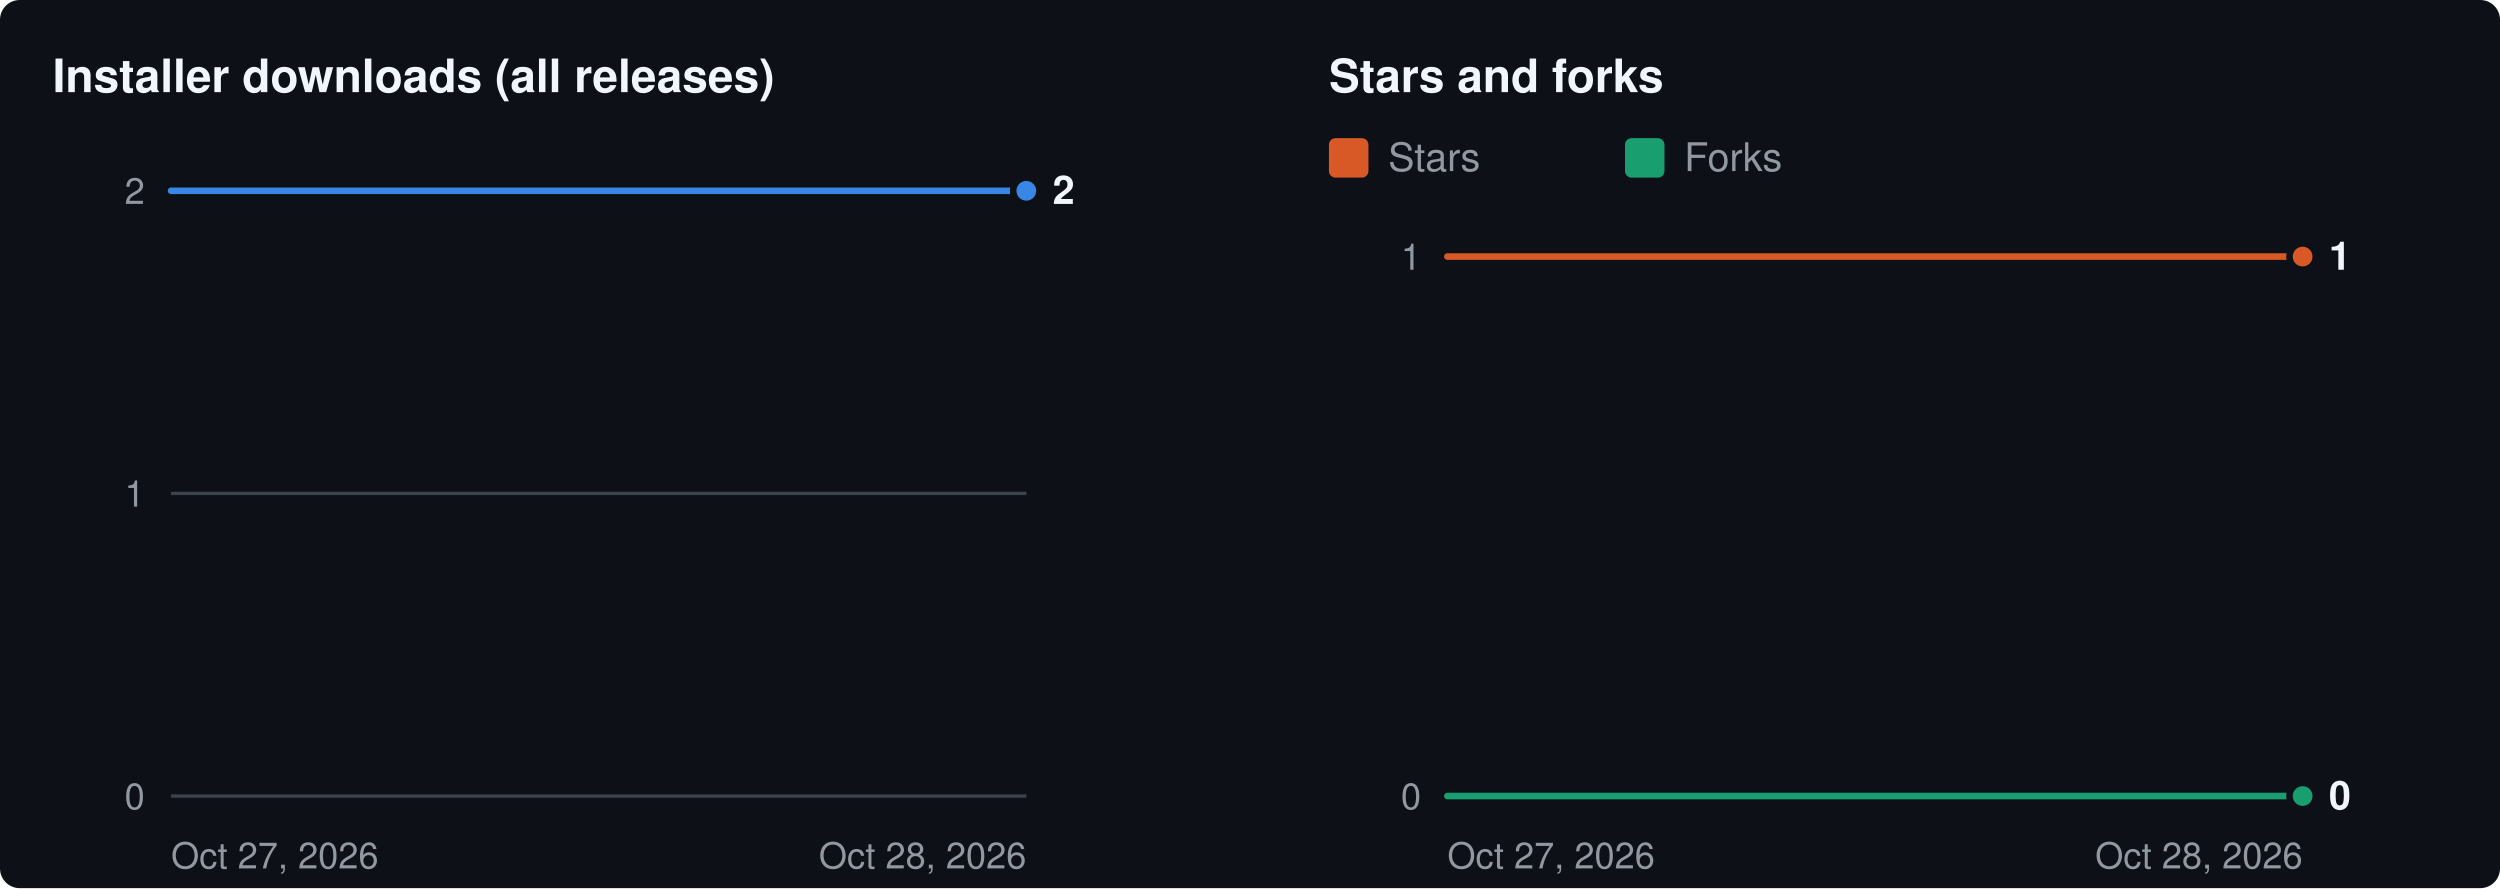
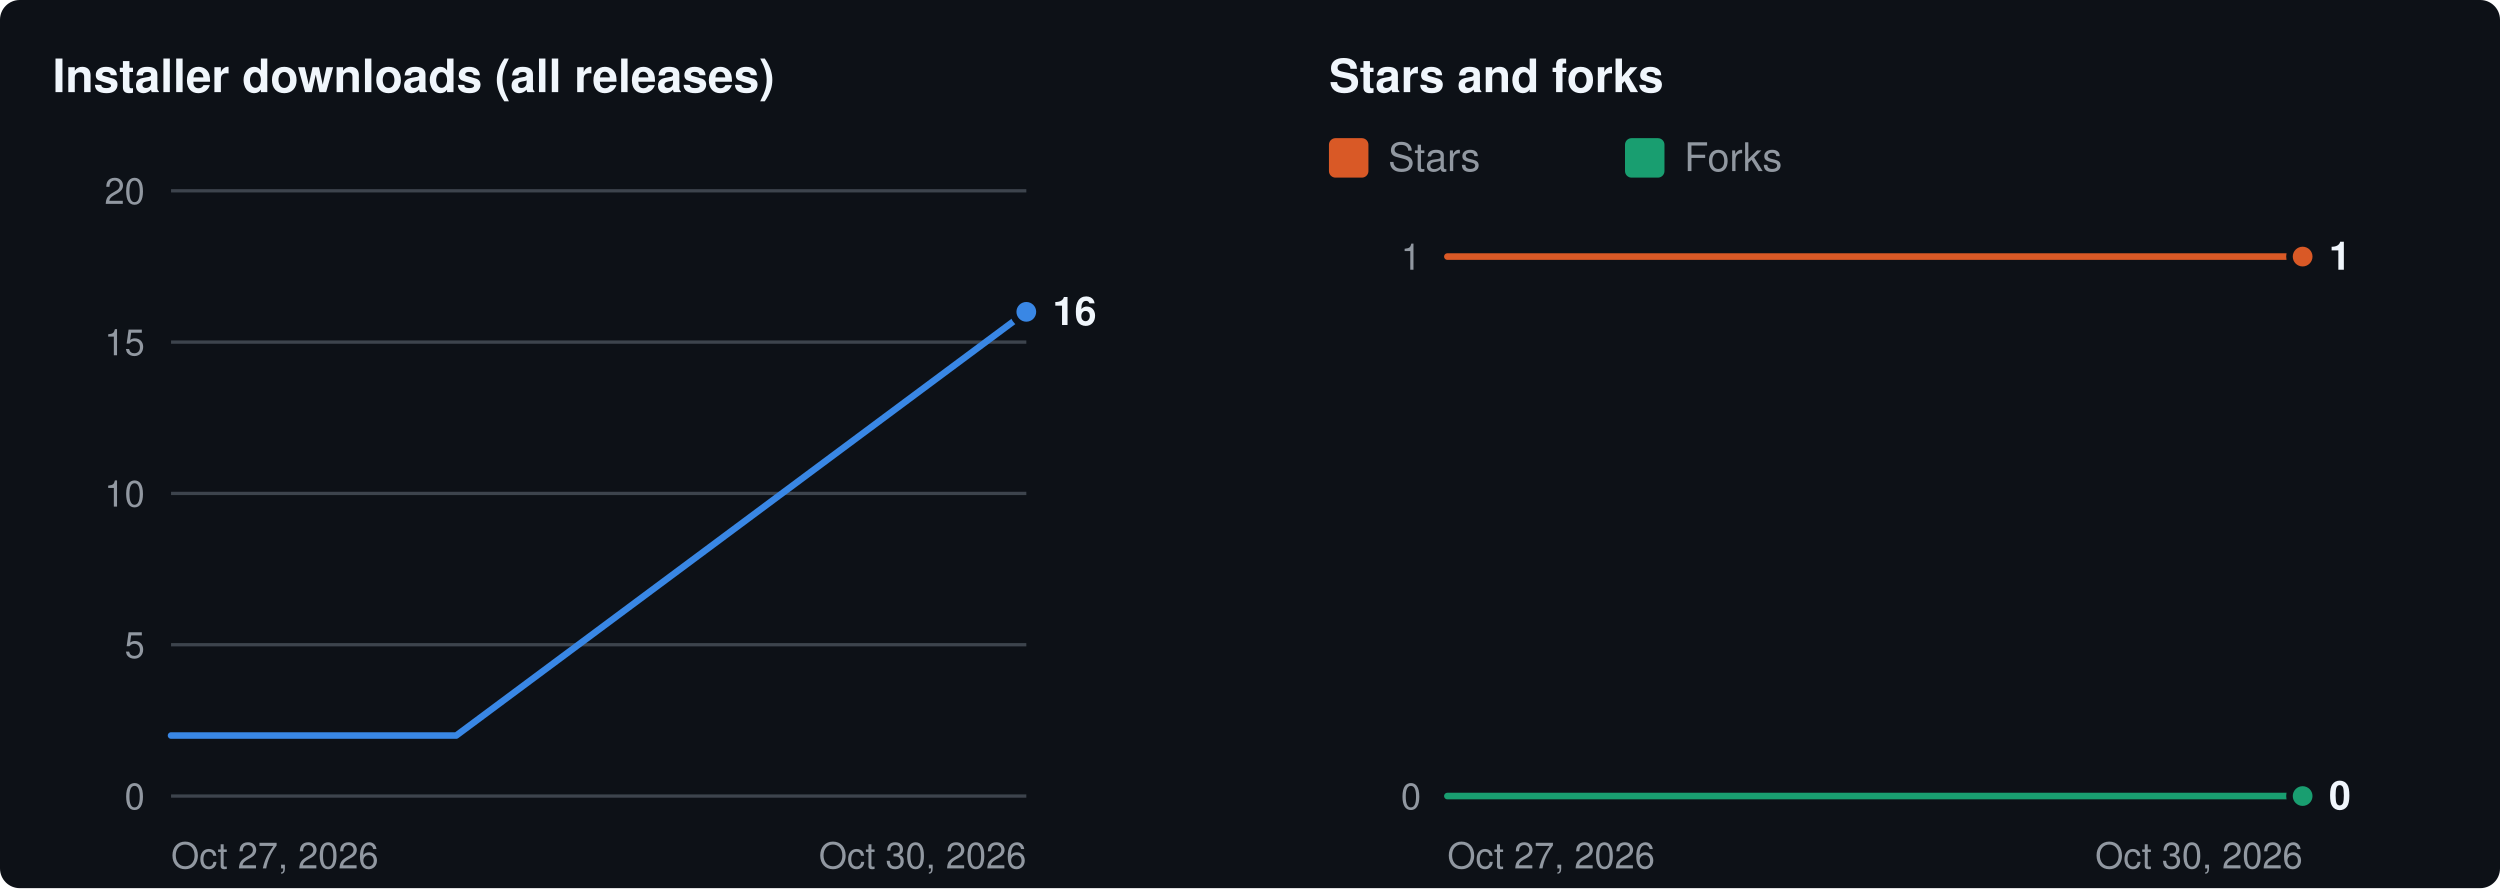
<svg xmlns="http://www.w3.org/2000/svg" width="760" height="270" viewBox="0 0 760 270" role="img" aria-labelledby="t d">
  <rect width="760" height="270" rx="6" fill="#0d1117" />
  <g transform="translate(16 8)">
    <text x="0" y="20" fill="#f0f6fc" font-size="14" font-weight="600" font-family="-apple-system,BlinkMacSystemFont,'Segoe UI',Helvetica,Arial,sans-serif">Installer downloads (all releases)</text>
    <line x1="36" x2="296" y1="234.0" y2="234.0" stroke="#3d444d" stroke-width="1" />
    <text x="28" y="234.0" dy="4" text-anchor="end" fill="#9198a1" font-size="11" font-family="-apple-system,BlinkMacSystemFont,'Segoe UI',Helvetica,Arial,sans-serif">0</text>
+     <line x1="36" x2="296" y1="188.0" y2="188.0" stroke="#3d444d" stroke-width="1" />
+     <text x="28" y="188.0" dy="4" text-anchor="end" fill="#9198a1" font-size="11" font-family="-apple-system,BlinkMacSystemFont,'Segoe UI',Helvetica,Arial,sans-serif">5</text>
    <line x1="36" x2="296" y1="142.0" y2="142.0" stroke="#3d444d" stroke-width="1" />
-     <text x="28" y="142.0" dy="4" text-anchor="end" fill="#9198a1" font-size="11" font-family="-apple-system,BlinkMacSystemFont,'Segoe UI',Helvetica,Arial,sans-serif">1</text>
+     <text x="28" y="142.0" dy="4" text-anchor="end" fill="#9198a1" font-size="11" font-family="-apple-system,BlinkMacSystemFont,'Segoe UI',Helvetica,Arial,sans-serif">10</text>
+     <line x1="36" x2="296" y1="96.0" y2="96.0" stroke="#3d444d" stroke-width="1" />
+     <text x="28" y="96.0" dy="4" text-anchor="end" fill="#9198a1" font-size="11" font-family="-apple-system,BlinkMacSystemFont,'Segoe UI',Helvetica,Arial,sans-serif">15</text>
    <line x1="36" x2="296" y1="50.0" y2="50.0" stroke="#3d444d" stroke-width="1" />
-     <text x="28" y="50.0" dy="4" text-anchor="end" fill="#9198a1" font-size="11" font-family="-apple-system,BlinkMacSystemFont,'Segoe UI',Helvetica,Arial,sans-serif">2</text>
+     <text x="28" y="50.0" dy="4" text-anchor="end" fill="#9198a1" font-size="11" font-family="-apple-system,BlinkMacSystemFont,'Segoe UI',Helvetica,Arial,sans-serif">20</text>
    <text x="36" y="256" fill="#9198a1" font-size="11" font-family="-apple-system,BlinkMacSystemFont,'Segoe UI',Helvetica,Arial,sans-serif">Oct 27, 2026</text>
-     <text x="296" y="256" text-anchor="end" fill="#9198a1" font-size="11" font-family="-apple-system,BlinkMacSystemFont,'Segoe UI',Helvetica,Arial,sans-serif">Oct 28, 2026</text>
-     <polyline fill="none" stroke="#3987e5" stroke-width="2" stroke-linejoin="round" stroke-linecap="round" points="36.0,50.0 296.0,50.0" />
-     <circle cx="296.0" cy="50.0" r="4" fill="#3987e5" stroke="#0d1117" stroke-width="2" />
-     <text x="304.0" y="50.0" dy="4" fill="#f0f6fc" font-size="12" font-weight="600" font-family="-apple-system,BlinkMacSystemFont,'Segoe UI',Helvetica,Arial,sans-serif">2</text>
+     <text x="296" y="256" text-anchor="end" fill="#9198a1" font-size="11" font-family="-apple-system,BlinkMacSystemFont,'Segoe UI',Helvetica,Arial,sans-serif">Oct 30, 2026</text>
+     <polyline fill="none" stroke="#3987e5" stroke-width="2" stroke-linejoin="round" stroke-linecap="round" points="36.0,215.6 122.7,215.6 296.0,86.8" />
+     <circle cx="296.0" cy="86.8" r="4" fill="#3987e5" stroke="#0d1117" stroke-width="2" />
+     <text x="304.0" y="86.8" dy="4" fill="#f0f6fc" font-size="12" font-weight="600" font-family="-apple-system,BlinkMacSystemFont,'Segoe UI',Helvetica,Arial,sans-serif">16</text>
    <text x="388" y="20" fill="#f0f6fc" font-size="14" font-weight="600" font-family="-apple-system,BlinkMacSystemFont,'Segoe UI',Helvetica,Arial,sans-serif">Stars and forks</text>
    <rect x="388" y="34" width="12" height="12" rx="2" fill="#d95926" />
    <text x="406" y="44" fill="#9198a1" font-size="12" font-family="-apple-system,BlinkMacSystemFont,'Segoe UI',Helvetica,Arial,sans-serif">Stars</text>
    <rect x="478" y="34" width="12" height="12" rx="2" fill="#199e70" />
    <text x="496" y="44" fill="#9198a1" font-size="12" font-family="-apple-system,BlinkMacSystemFont,'Segoe UI',Helvetica,Arial,sans-serif">Forks</text>
    <line x1="424" x2="684" y1="234.0" y2="234.0" stroke="#3d444d" stroke-width="1" />
    <text x="416" y="234.0" dy="4" text-anchor="end" fill="#9198a1" font-size="11" font-family="-apple-system,BlinkMacSystemFont,'Segoe UI',Helvetica,Arial,sans-serif">0</text>
    <line x1="424" x2="684" y1="70.0" y2="70.0" stroke="#3d444d" stroke-width="1" />
    <text x="416" y="70.0" dy="4" text-anchor="end" fill="#9198a1" font-size="11" font-family="-apple-system,BlinkMacSystemFont,'Segoe UI',Helvetica,Arial,sans-serif">1</text>
    <text x="424" y="256" fill="#9198a1" font-size="11" font-family="-apple-system,BlinkMacSystemFont,'Segoe UI',Helvetica,Arial,sans-serif">Oct 27, 2026</text>
-     <text x="684" y="256" text-anchor="end" fill="#9198a1" font-size="11" font-family="-apple-system,BlinkMacSystemFont,'Segoe UI',Helvetica,Arial,sans-serif">Oct 28, 2026</text>
-     <polyline fill="none" stroke="#d95926" stroke-width="2" stroke-linejoin="round" stroke-linecap="round" points="424.0,70.0 684.0,70.0" />
+     <text x="684" y="256" text-anchor="end" fill="#9198a1" font-size="11" font-family="-apple-system,BlinkMacSystemFont,'Segoe UI',Helvetica,Arial,sans-serif">Oct 30, 2026</text>
+     <polyline fill="none" stroke="#d95926" stroke-width="2" stroke-linejoin="round" stroke-linecap="round" points="424.0,70.0 510.7,70.0 684.0,70.0" />
    <circle cx="684.0" cy="70.0" r="4" fill="#d95926" stroke="#0d1117" stroke-width="2" />
-     <polyline fill="none" stroke="#199e70" stroke-width="2" stroke-linejoin="round" stroke-linecap="round" points="424.0,234.0 684.0,234.0" />
+     <polyline fill="none" stroke="#199e70" stroke-width="2" stroke-linejoin="round" stroke-linecap="round" points="424.0,234.0 510.7,234.0 684.0,234.0" />
    <circle cx="684.0" cy="234.0" r="4" fill="#199e70" stroke="#0d1117" stroke-width="2" />
    <text x="692.0" y="70.0" dy="4" fill="#f0f6fc" font-size="12" font-weight="600" font-family="-apple-system,BlinkMacSystemFont,'Segoe UI',Helvetica,Arial,sans-serif">1</text>
    <text x="692.0" y="234.0" dy="4" fill="#f0f6fc" font-size="12" font-weight="600" font-family="-apple-system,BlinkMacSystemFont,'Segoe UI',Helvetica,Arial,sans-serif">0</text>
  </g>
</svg>
